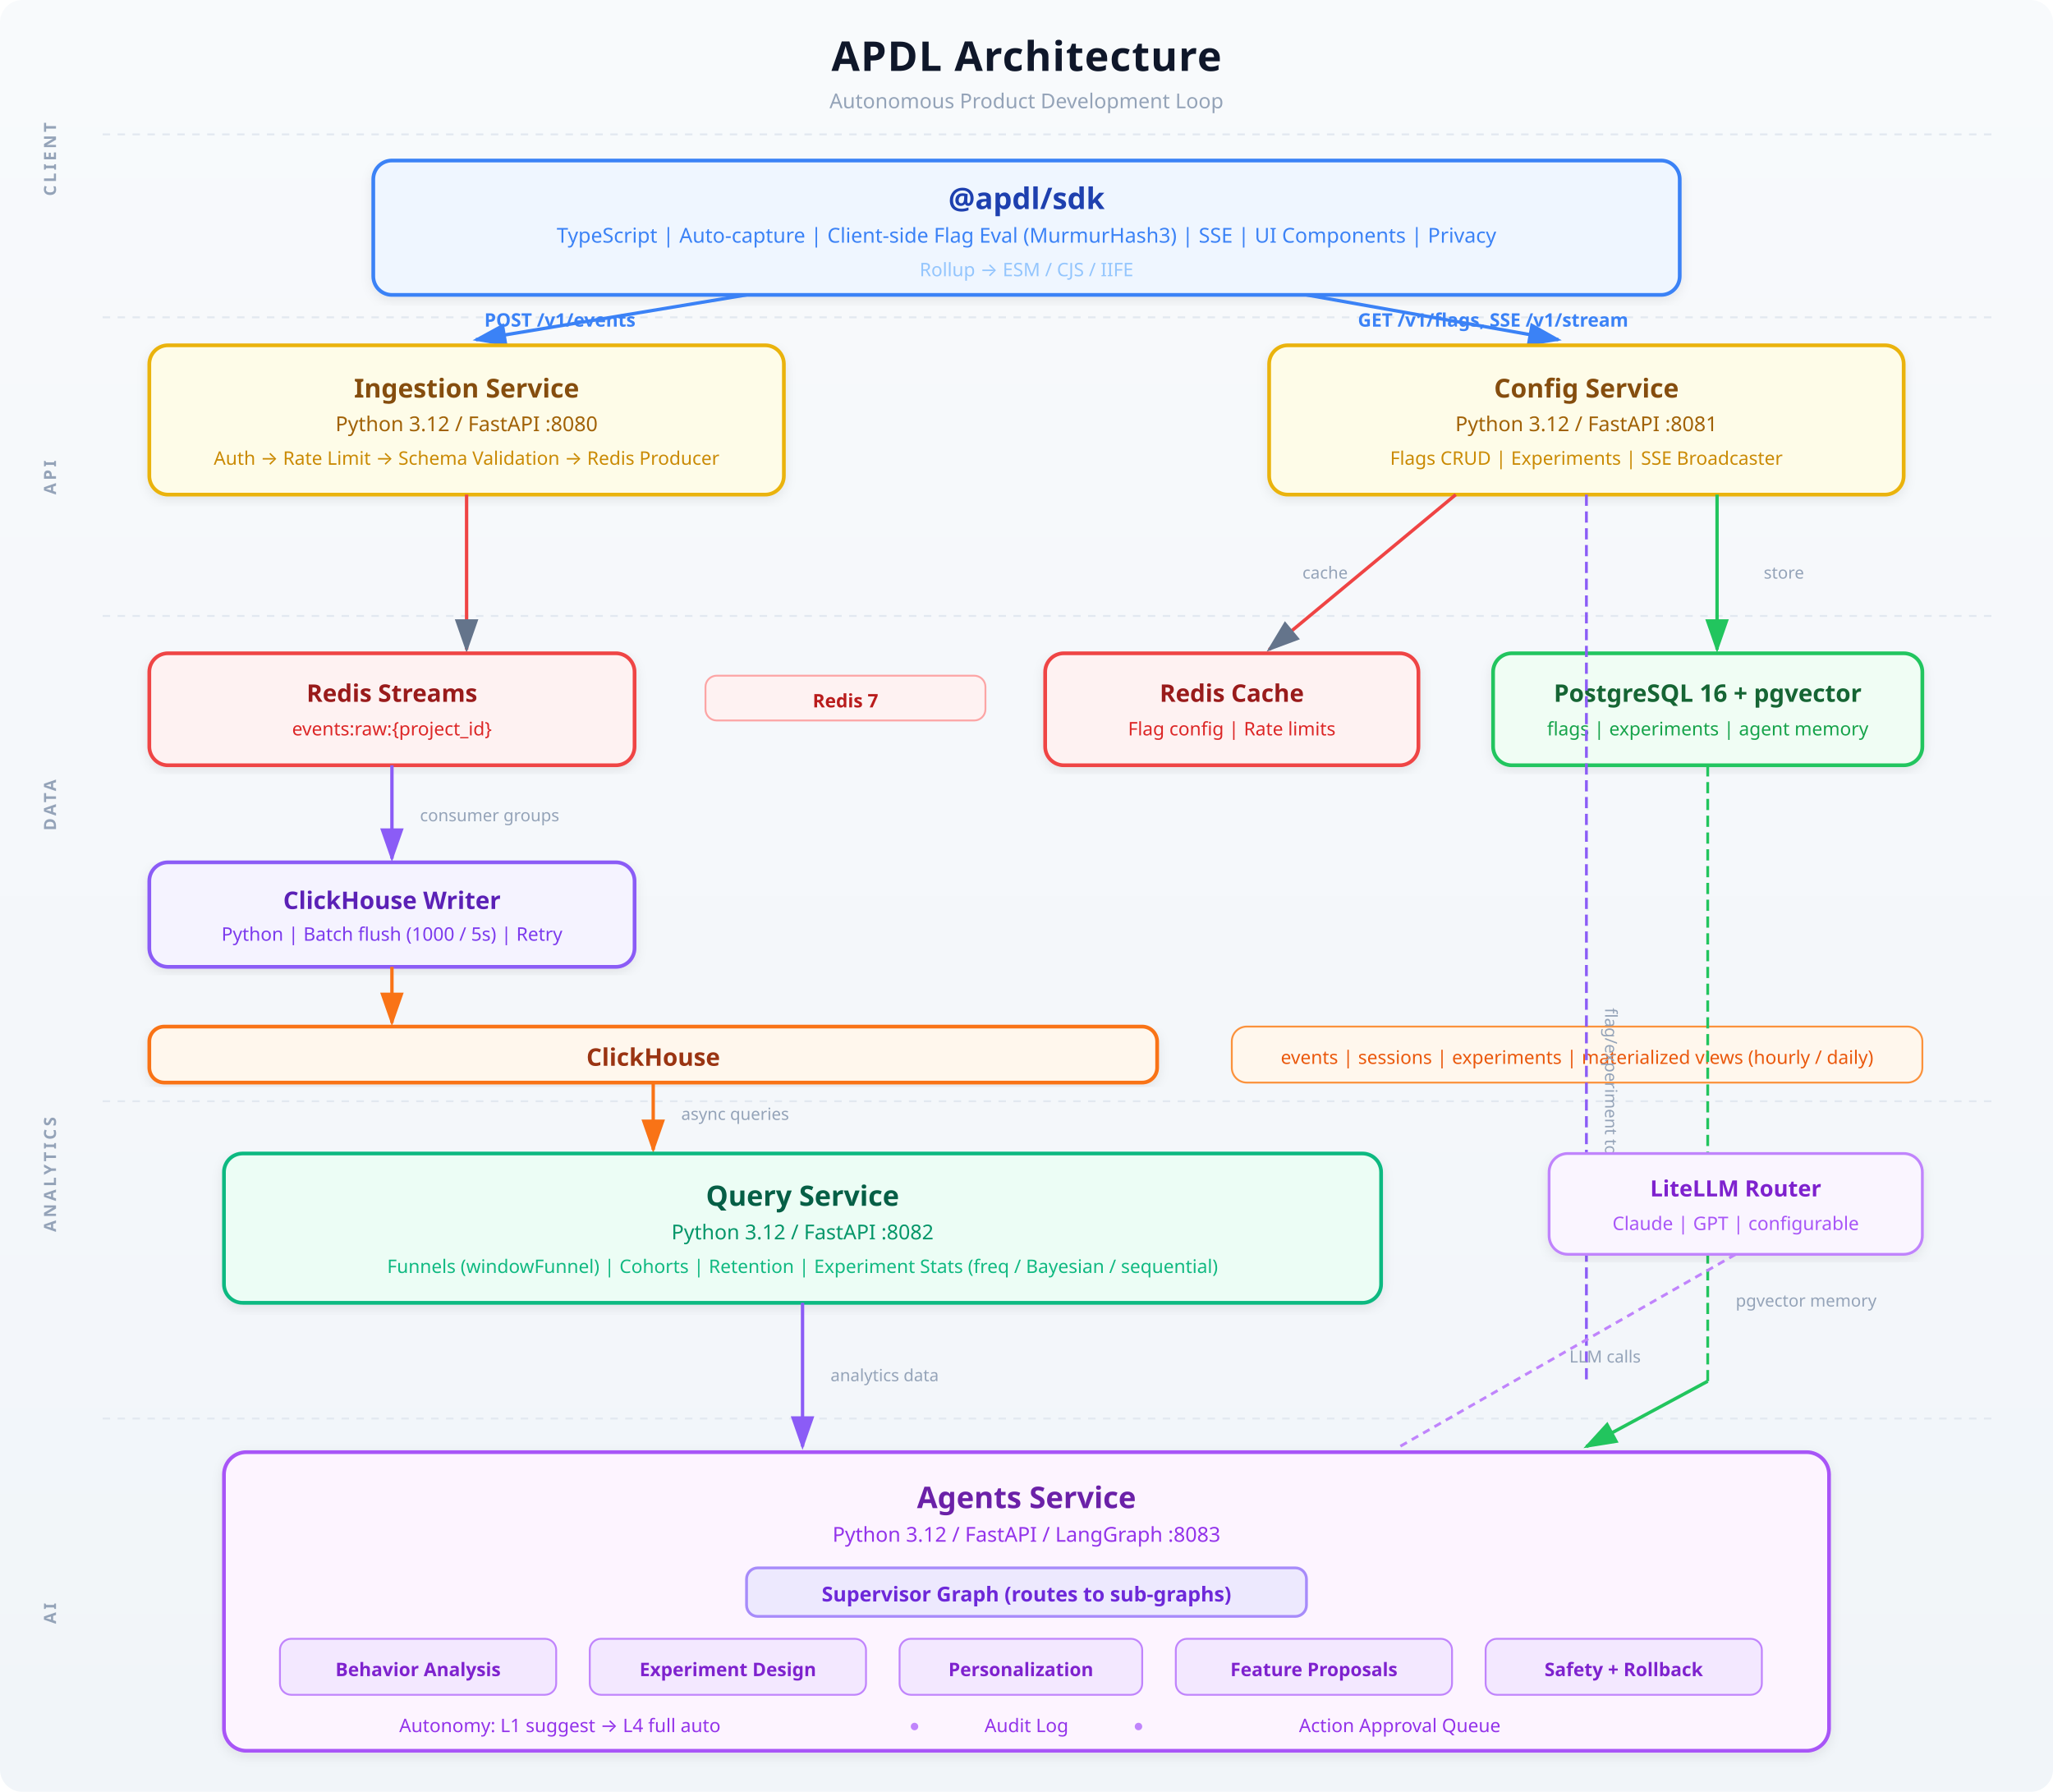
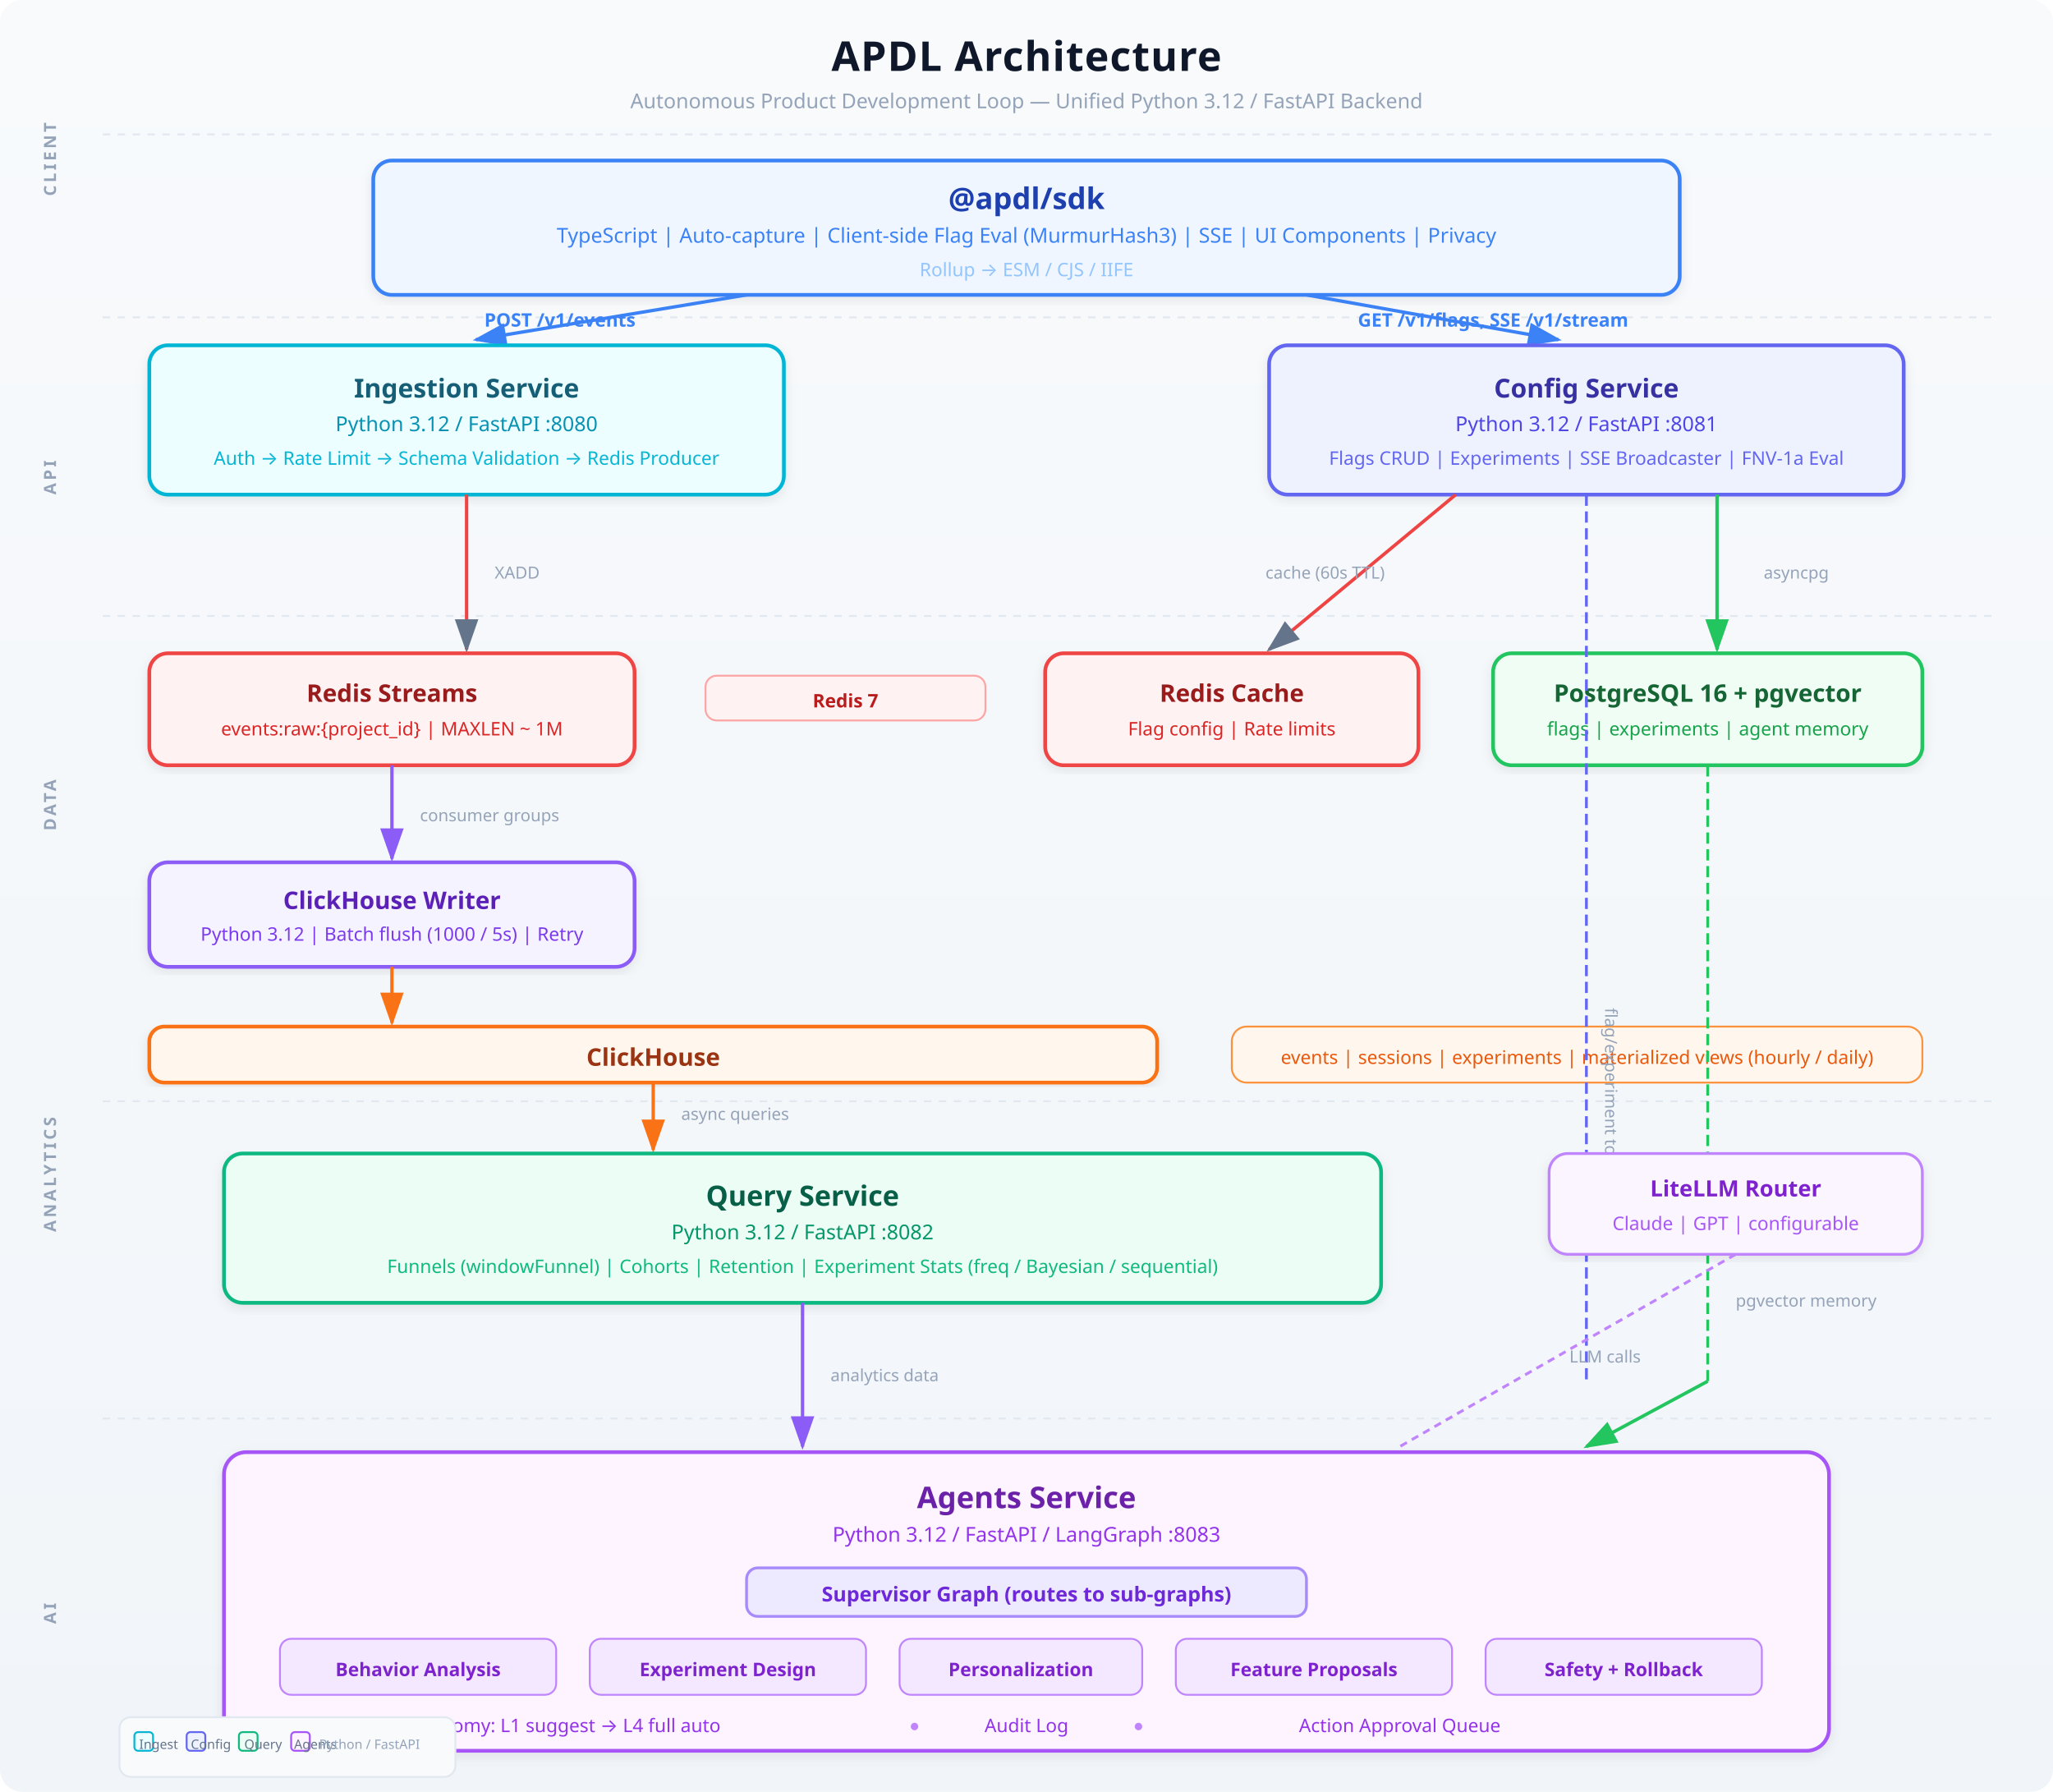
<svg xmlns="http://www.w3.org/2000/svg" viewBox="0 0 1100 960" font-family="'Segoe UI', system-ui, -apple-system, sans-serif">
  <defs>
    <marker id="arrow" markerWidth="10" markerHeight="7" refX="9" refY="3.5" orient="auto">
      <polygon points="0 0, 10 3.5, 0 7" fill="#64748b" />
    </marker>
    <marker id="arrow-blue" markerWidth="10" markerHeight="7" refX="9" refY="3.5" orient="auto">
      <polygon points="0 0, 10 3.5, 0 7" fill="#3b82f6" />
    </marker>
    <marker id="arrow-green" markerWidth="10" markerHeight="7" refX="9" refY="3.5" orient="auto">
      <polygon points="0 0, 10 3.5, 0 7" fill="#22c55e" />
    </marker>
    <marker id="arrow-purple" markerWidth="10" markerHeight="7" refX="9" refY="3.5" orient="auto">
      <polygon points="0 0, 10 3.5, 0 7" fill="#8b5cf6" />
    </marker>
    <marker id="arrow-orange" markerWidth="10" markerHeight="7" refX="9" refY="3.5" orient="auto">
      <polygon points="0 0, 10 3.5, 0 7" fill="#f97316" />
    </marker>
+     <marker id="arrow-teal" markerWidth="10" markerHeight="7" refX="9" refY="3.5" orient="auto">
+       <polygon points="0 0, 10 3.5, 0 7" fill="#0d9488" />
+     </marker>
+     <marker id="arrow-indigo" markerWidth="10" markerHeight="7" refX="9" refY="3.5" orient="auto">
+       <polygon points="0 0, 10 3.5, 0 7" fill="#6366f1" />
+     </marker>
    <filter id="shadow" x="-4%" y="-4%" width="108%" height="112%">
      <feDropShadow dx="0" dy="2" stdDeviation="3" flood-opacity="0.08" />
    </filter>
    <linearGradient id="bgGrad" x1="0" y1="0" x2="0" y2="1">
      <stop offset="0%" stop-color="#f8fafc" />
      <stop offset="100%" stop-color="#f1f5f9" />
    </linearGradient>
  </defs>
  <rect width="1100" height="960" fill="url(#bgGrad)" rx="12" />
  <text x="550" y="38" text-anchor="middle" font-size="22" font-weight="700" fill="#0f172a" letter-spacing="0.5">APDL Architecture</text>
-   <text x="550" y="58" text-anchor="middle" font-size="11" fill="#94a3b8">Autonomous Product Development Loop</text>
+   <text x="550" y="58" text-anchor="middle" font-size="11" fill="#94a3b8">Autonomous Product Development Loop  —  Unified Python 3.12 / FastAPI Backend</text>
  <text x="30" y="105" font-size="9" font-weight="700" fill="#94a3b8" letter-spacing="1.5" transform="rotate(-90, 30, 105)">CLIENT</text>
  <text x="30" y="265" font-size="9" font-weight="700" fill="#94a3b8" letter-spacing="1.5" transform="rotate(-90, 30, 265)">API</text>
  <text x="30" y="445" font-size="9" font-weight="700" fill="#94a3b8" letter-spacing="1.5" transform="rotate(-90, 30, 445)">DATA</text>
  <text x="30" y="660" font-size="9" font-weight="700" fill="#94a3b8" letter-spacing="1.5" transform="rotate(-90, 30, 660)">ANALYTICS</text>
  <text x="30" y="870" font-size="9" font-weight="700" fill="#94a3b8" letter-spacing="1.5" transform="rotate(-90, 30, 870)">AI</text>
  <line x1="55" y1="72" x2="1070" y2="72" stroke="#e2e8f0" stroke-width="1" stroke-dasharray="4,4" />
  <line x1="55" y1="170" x2="1070" y2="170" stroke="#e2e8f0" stroke-width="1" stroke-dasharray="4,4" />
  <line x1="55" y1="330" x2="1070" y2="330" stroke="#e2e8f0" stroke-width="1" stroke-dasharray="4,4" />
  <line x1="55" y1="590" x2="1070" y2="590" stroke="#e2e8f0" stroke-width="1" stroke-dasharray="4,4" />
  <line x1="55" y1="760" x2="1070" y2="760" stroke="#e2e8f0" stroke-width="1" stroke-dasharray="4,4" />
  <rect x="200" y="86" width="700" height="72" rx="10" fill="#eff6ff" stroke="#3b82f6" stroke-width="2" filter="url(#shadow)" />
  <text x="550" y="112" text-anchor="middle" font-size="16" font-weight="700" fill="#1e40af">@apdl/sdk</text>
  <text x="550" y="130" text-anchor="middle" font-size="11" fill="#3b82f6">TypeScript  |  Auto-capture  |  Client-side Flag Eval (MurmurHash3)  |  SSE  |  UI Components  |  Privacy</text>
  <text x="550" y="148" text-anchor="middle" font-size="10" fill="#93c5fd">Rollup → ESM / CJS / IIFE</text>
  <line x1="400" y1="158" x2="255" y2="182" stroke="#3b82f6" stroke-width="1.8" marker-end="url(#arrow-blue)" />
  <text x="300" y="175" text-anchor="middle" font-size="10" fill="#3b82f6" font-weight="600">POST /v1/events</text>
  <line x1="700" y1="158" x2="835" y2="182" stroke="#3b82f6" stroke-width="1.8" marker-end="url(#arrow-blue)" />
  <text x="800" y="175" text-anchor="middle" font-size="10" fill="#3b82f6" font-weight="600">GET /v1/flags, SSE /v1/stream</text>
-   <rect x="80" y="185" width="340" height="80" rx="10" fill="#fefce8" stroke="#eab308" stroke-width="2" filter="url(#shadow)" />
-   <text x="250" y="213" text-anchor="middle" font-size="14" font-weight="700" fill="#854d0e">Ingestion Service</text>
-   <text x="250" y="231" text-anchor="middle" font-size="11" fill="#a16207">Python 3.12 / FastAPI  :8080</text>
-   <text x="250" y="249" text-anchor="middle" font-size="10" fill="#ca8a04">Auth → Rate Limit → Schema Validation → Redis Producer</text>
-   <rect x="680" y="185" width="340" height="80" rx="10" fill="#fefce8" stroke="#eab308" stroke-width="2" filter="url(#shadow)" />
-   <text x="850" y="213" text-anchor="middle" font-size="14" font-weight="700" fill="#854d0e">Config Service</text>
-   <text x="850" y="231" text-anchor="middle" font-size="11" fill="#a16207">Python 3.12 / FastAPI  :8081</text>
-   <text x="850" y="249" text-anchor="middle" font-size="10" fill="#ca8a04">Flags CRUD  |  Experiments  |  SSE Broadcaster</text>
+   <rect x="80" y="185" width="340" height="80" rx="10" fill="#ecfeff" stroke="#06b6d4" stroke-width="2" filter="url(#shadow)" />
+   <text x="250" y="213" text-anchor="middle" font-size="14" font-weight="700" fill="#155e75">Ingestion Service</text>
+   <text x="250" y="231" text-anchor="middle" font-size="11" fill="#0891b2">Python 3.12 / FastAPI  :8080</text>
+   <text x="250" y="249" text-anchor="middle" font-size="10" fill="#06b6d4">Auth → Rate Limit → Schema Validation → Redis Producer</text>
+   <rect x="680" y="185" width="340" height="80" rx="10" fill="#eef2ff" stroke="#6366f1" stroke-width="2" filter="url(#shadow)" />
+   <text x="850" y="213" text-anchor="middle" font-size="14" font-weight="700" fill="#3730a3">Config Service</text>
+   <text x="850" y="231" text-anchor="middle" font-size="11" fill="#4f46e5">Python 3.12 / FastAPI  :8081</text>
+   <text x="850" y="249" text-anchor="middle" font-size="10" fill="#6366f1">Flags CRUD  |  Experiments  |  SSE Broadcaster  |  FNV-1a Eval</text>
  <line x1="250" y1="265" x2="250" y2="348" stroke="#ef4444" stroke-width="1.8" marker-end="url(#arrow)" />
+   <text x="265" y="310" text-anchor="start" font-size="9" fill="#94a3b8">XADD</text>
  <line x1="780" y1="265" x2="680" y2="348" stroke="#ef4444" stroke-width="1.8" marker-end="url(#arrow)" />
-   <text x="710" y="310" text-anchor="middle" font-size="9" fill="#94a3b8">cache</text>
+   <text x="710" y="310" text-anchor="middle" font-size="9" fill="#94a3b8">cache (60s TTL)</text>
  <line x1="920" y1="265" x2="920" y2="348" stroke="#22c55e" stroke-width="1.8" marker-end="url(#arrow-green)" />
-   <text x="945" y="310" text-anchor="start" font-size="9" fill="#94a3b8">store</text>
+   <text x="945" y="310" text-anchor="start" font-size="9" fill="#94a3b8">asyncpg</text>
  <rect x="80" y="350" width="260" height="60" rx="10" fill="#fef2f2" stroke="#ef4444" stroke-width="2" filter="url(#shadow)" />
  <text x="210" y="376" text-anchor="middle" font-size="13" font-weight="700" fill="#991b1b">Redis Streams</text>
-   <text x="210" y="394" text-anchor="middle" font-size="10" fill="#dc2626">events:raw:{project_id}</text>
+   <text x="210" y="394" text-anchor="middle" font-size="10" fill="#dc2626">events:raw:{project_id}  |  MAXLEN ~ 1M</text>
  <rect x="560" y="350" width="200" height="60" rx="10" fill="#fef2f2" stroke="#ef4444" stroke-width="2" filter="url(#shadow)" />
  <text x="660" y="376" text-anchor="middle" font-size="13" font-weight="700" fill="#991b1b">Redis Cache</text>
  <text x="660" y="394" text-anchor="middle" font-size="10" fill="#dc2626">Flag config  |  Rate limits</text>
  <rect x="378" y="362" width="150" height="24" rx="6" fill="#fef2f2" stroke="#fca5a5" stroke-width="1" />
  <text x="453" y="379" text-anchor="middle" font-size="10" font-weight="600" fill="#b91c1c">Redis 7</text>
  <rect x="800" y="350" width="230" height="60" rx="10" fill="#f0fdf4" stroke="#22c55e" stroke-width="2" filter="url(#shadow)" />
  <text x="915" y="376" text-anchor="middle" font-size="13" font-weight="700" fill="#166534">PostgreSQL 16 + pgvector</text>
  <text x="915" y="394" text-anchor="middle" font-size="10" fill="#16a34a">flags | experiments | agent memory</text>
  <line x1="210" y1="410" x2="210" y2="460" stroke="#8b5cf6" stroke-width="1.8" marker-end="url(#arrow-purple)" />
  <text x="225" y="440" text-anchor="start" font-size="9" fill="#94a3b8">consumer groups</text>
  <rect x="80" y="462" width="260" height="56" rx="10" fill="#f5f3ff" stroke="#8b5cf6" stroke-width="2" filter="url(#shadow)" />
  <text x="210" y="487" text-anchor="middle" font-size="13" font-weight="700" fill="#5b21b6">ClickHouse Writer</text>
-   <text x="210" y="504" text-anchor="middle" font-size="10" fill="#7c3aed">Python  |  Batch flush (1000 / 5s)  |  Retry</text>
+   <text x="210" y="504" text-anchor="middle" font-size="10" fill="#7c3aed">Python 3.12  |  Batch flush (1000 / 5s)  |  Retry</text>
  <line x1="210" y1="518" x2="210" y2="548" stroke="#f97316" stroke-width="1.8" marker-end="url(#arrow-orange)" />
  <rect x="80" y="550" width="540" height="30" rx="8" fill="#fff7ed" stroke="#f97316" stroke-width="2" filter="url(#shadow)" />
  <text x="350" y="571" text-anchor="middle" font-size="13" font-weight="700" fill="#9a3412">ClickHouse</text>
-   <rect x="80" y="578" width="130" height="0" rx="0" fill="none" />
-   <text x="105" y="568" text-anchor="start" font-size="13" font-weight="700" fill="#9a3412" />
  <rect x="660" y="550" width="370" height="30" rx="8" fill="#fff7ed" stroke="#fb923c" stroke-width="1" />
  <text x="845" y="570" text-anchor="middle" font-size="10" fill="#ea580c">events  |  sessions  |  experiments  |  materialized views (hourly / daily)</text>
  <line x1="350" y1="580" x2="350" y2="616" stroke="#f97316" stroke-width="1.8" marker-end="url(#arrow-orange)" />
  <text x="365" y="600" text-anchor="start" font-size="9" fill="#94a3b8">async queries</text>
  <rect x="120" y="618" width="620" height="80" rx="10" fill="#ecfdf5" stroke="#10b981" stroke-width="2" filter="url(#shadow)" />
  <text x="430" y="646" text-anchor="middle" font-size="15" font-weight="700" fill="#065f46">Query Service</text>
  <text x="430" y="664" text-anchor="middle" font-size="11" fill="#059669">Python 3.12 / FastAPI  :8082</text>
  <text x="430" y="682" text-anchor="middle" font-size="10" fill="#10b981">Funnels (windowFunnel)  |  Cohorts  |  Retention  |  Experiment Stats (freq / Bayesian / sequential)</text>
-   <line x1="850" y1="265" x2="850" y2="740" stroke="#8b5cf6" stroke-width="1.5" stroke-dasharray="6,3" />
+   <line x1="850" y1="265" x2="850" y2="740" stroke="#6366f1" stroke-width="1.5" stroke-dasharray="6,3" />
  <text x="860" y="540" text-anchor="start" font-size="9" fill="#94a3b8" transform="rotate(90, 860, 540)">flag/experiment tools</text>
  <line x1="430" y1="698" x2="430" y2="775" stroke="#8b5cf6" stroke-width="1.8" marker-end="url(#arrow-purple)" />
  <text x="445" y="740" text-anchor="start" font-size="9" fill="#94a3b8">analytics data</text>
  <line x1="915" y1="410" x2="915" y2="740" stroke="#22c55e" stroke-width="1.5" stroke-dasharray="6,3" />
  <line x1="915" y1="740" x2="850" y2="775" stroke="#22c55e" stroke-width="1.8" marker-end="url(#arrow-green)" />
  <text x="930" y="700" text-anchor="start" font-size="9" fill="#94a3b8">pgvector memory</text>
  <rect x="830" y="618" width="200" height="54" rx="10" fill="#faf5ff" stroke="#c084fc" stroke-width="1.5" filter="url(#shadow)" />
  <text x="930" y="641" text-anchor="middle" font-size="12" font-weight="700" fill="#7e22ce">LiteLLM Router</text>
  <text x="930" y="659" text-anchor="middle" font-size="10" fill="#a855f7">Claude | GPT | configurable</text>
  <line x1="930" y1="672" x2="750" y2="775" stroke="#c084fc" stroke-width="1.5" stroke-dasharray="4,3" />
  <text x="860" y="730" text-anchor="middle" font-size="9" fill="#94a3b8">LLM calls</text>
  <rect x="120" y="778" width="860" height="160" rx="12" fill="#fdf4ff" stroke="#a855f7" stroke-width="2" filter="url(#shadow)" />
  <text x="550" y="808" text-anchor="middle" font-size="16" font-weight="700" fill="#6b21a8">Agents Service</text>
  <text x="550" y="826" text-anchor="middle" font-size="11" fill="#9333ea">Python 3.12 / FastAPI / LangGraph  :8083</text>
  <rect x="400" y="840" width="300" height="26" rx="6" fill="#ede9fe" stroke="#a78bfa" stroke-width="1.5" />
  <text x="550" y="858" text-anchor="middle" font-size="11" font-weight="700" fill="#6d28d9">Supervisor Graph (routes to sub-graphs)</text>
  <rect x="150" y="878" width="148" height="30" rx="6" fill="#f3e8ff" stroke="#c084fc" stroke-width="1" />
  <text x="224" y="898" text-anchor="middle" font-size="10" font-weight="600" fill="#7e22ce">Behavior Analysis</text>
  <rect x="316" y="878" width="148" height="30" rx="6" fill="#f3e8ff" stroke="#c084fc" stroke-width="1" />
  <text x="390" y="898" text-anchor="middle" font-size="10" font-weight="600" fill="#7e22ce">Experiment Design</text>
  <rect x="482" y="878" width="130" height="30" rx="6" fill="#f3e8ff" stroke="#c084fc" stroke-width="1" />
  <text x="547" y="898" text-anchor="middle" font-size="10" font-weight="600" fill="#7e22ce">Personalization</text>
  <rect x="630" y="878" width="148" height="30" rx="6" fill="#f3e8ff" stroke="#c084fc" stroke-width="1" />
  <text x="704" y="898" text-anchor="middle" font-size="10" font-weight="600" fill="#7e22ce">Feature Proposals</text>
  <rect x="796" y="878" width="148" height="30" rx="6" fill="#f3e8ff" stroke="#c084fc" stroke-width="1" />
  <text x="870" y="898" text-anchor="middle" font-size="10" font-weight="600" fill="#7e22ce">Safety + Rollback</text>
  <text x="300" y="928" text-anchor="middle" font-size="10" fill="#9333ea">Autonomy: L1 suggest → L4 full auto</text>
  <circle cx="490" cy="925" r="2" fill="#c084fc" />
  <text x="550" y="928" text-anchor="middle" font-size="10" fill="#9333ea">Audit Log</text>
  <circle cx="610" cy="925" r="2" fill="#c084fc" />
  <text x="750" y="928" text-anchor="middle" font-size="10" fill="#9333ea">Action Approval Queue</text>
+   <rect x="64" y="920" width="180" height="32" rx="6" fill="#f8fafc" stroke="#e2e8f0" stroke-width="1" />
+   <rect x="72" y="928" width="10" height="10" rx="2" fill="#ecfeff" stroke="#06b6d4" stroke-width="1" />
+   <rect x="100" y="928" width="10" height="10" rx="2" fill="#eef2ff" stroke="#6366f1" stroke-width="1" />
+   <rect x="128" y="928" width="10" height="10" rx="2" fill="#ecfdf5" stroke="#10b981" stroke-width="1" />
+   <rect x="156" y="928" width="10" height="10" rx="2" fill="#fdf4ff" stroke="#a855f7" stroke-width="1" />
+   <text x="85" y="937" text-anchor="middle" font-size="7" fill="#64748b">Ingest</text>
+   <text x="113" y="937" text-anchor="middle" font-size="7" fill="#64748b">Config</text>
+   <text x="141" y="937" text-anchor="middle" font-size="7" fill="#64748b">Query</text>
+   <text x="169" y="937" text-anchor="middle" font-size="7" fill="#64748b">Agents</text>
+   <text x="198" y="937" text-anchor="middle" font-size="7" fill="#94a3b8">Python / FastAPI</text>
</svg>
